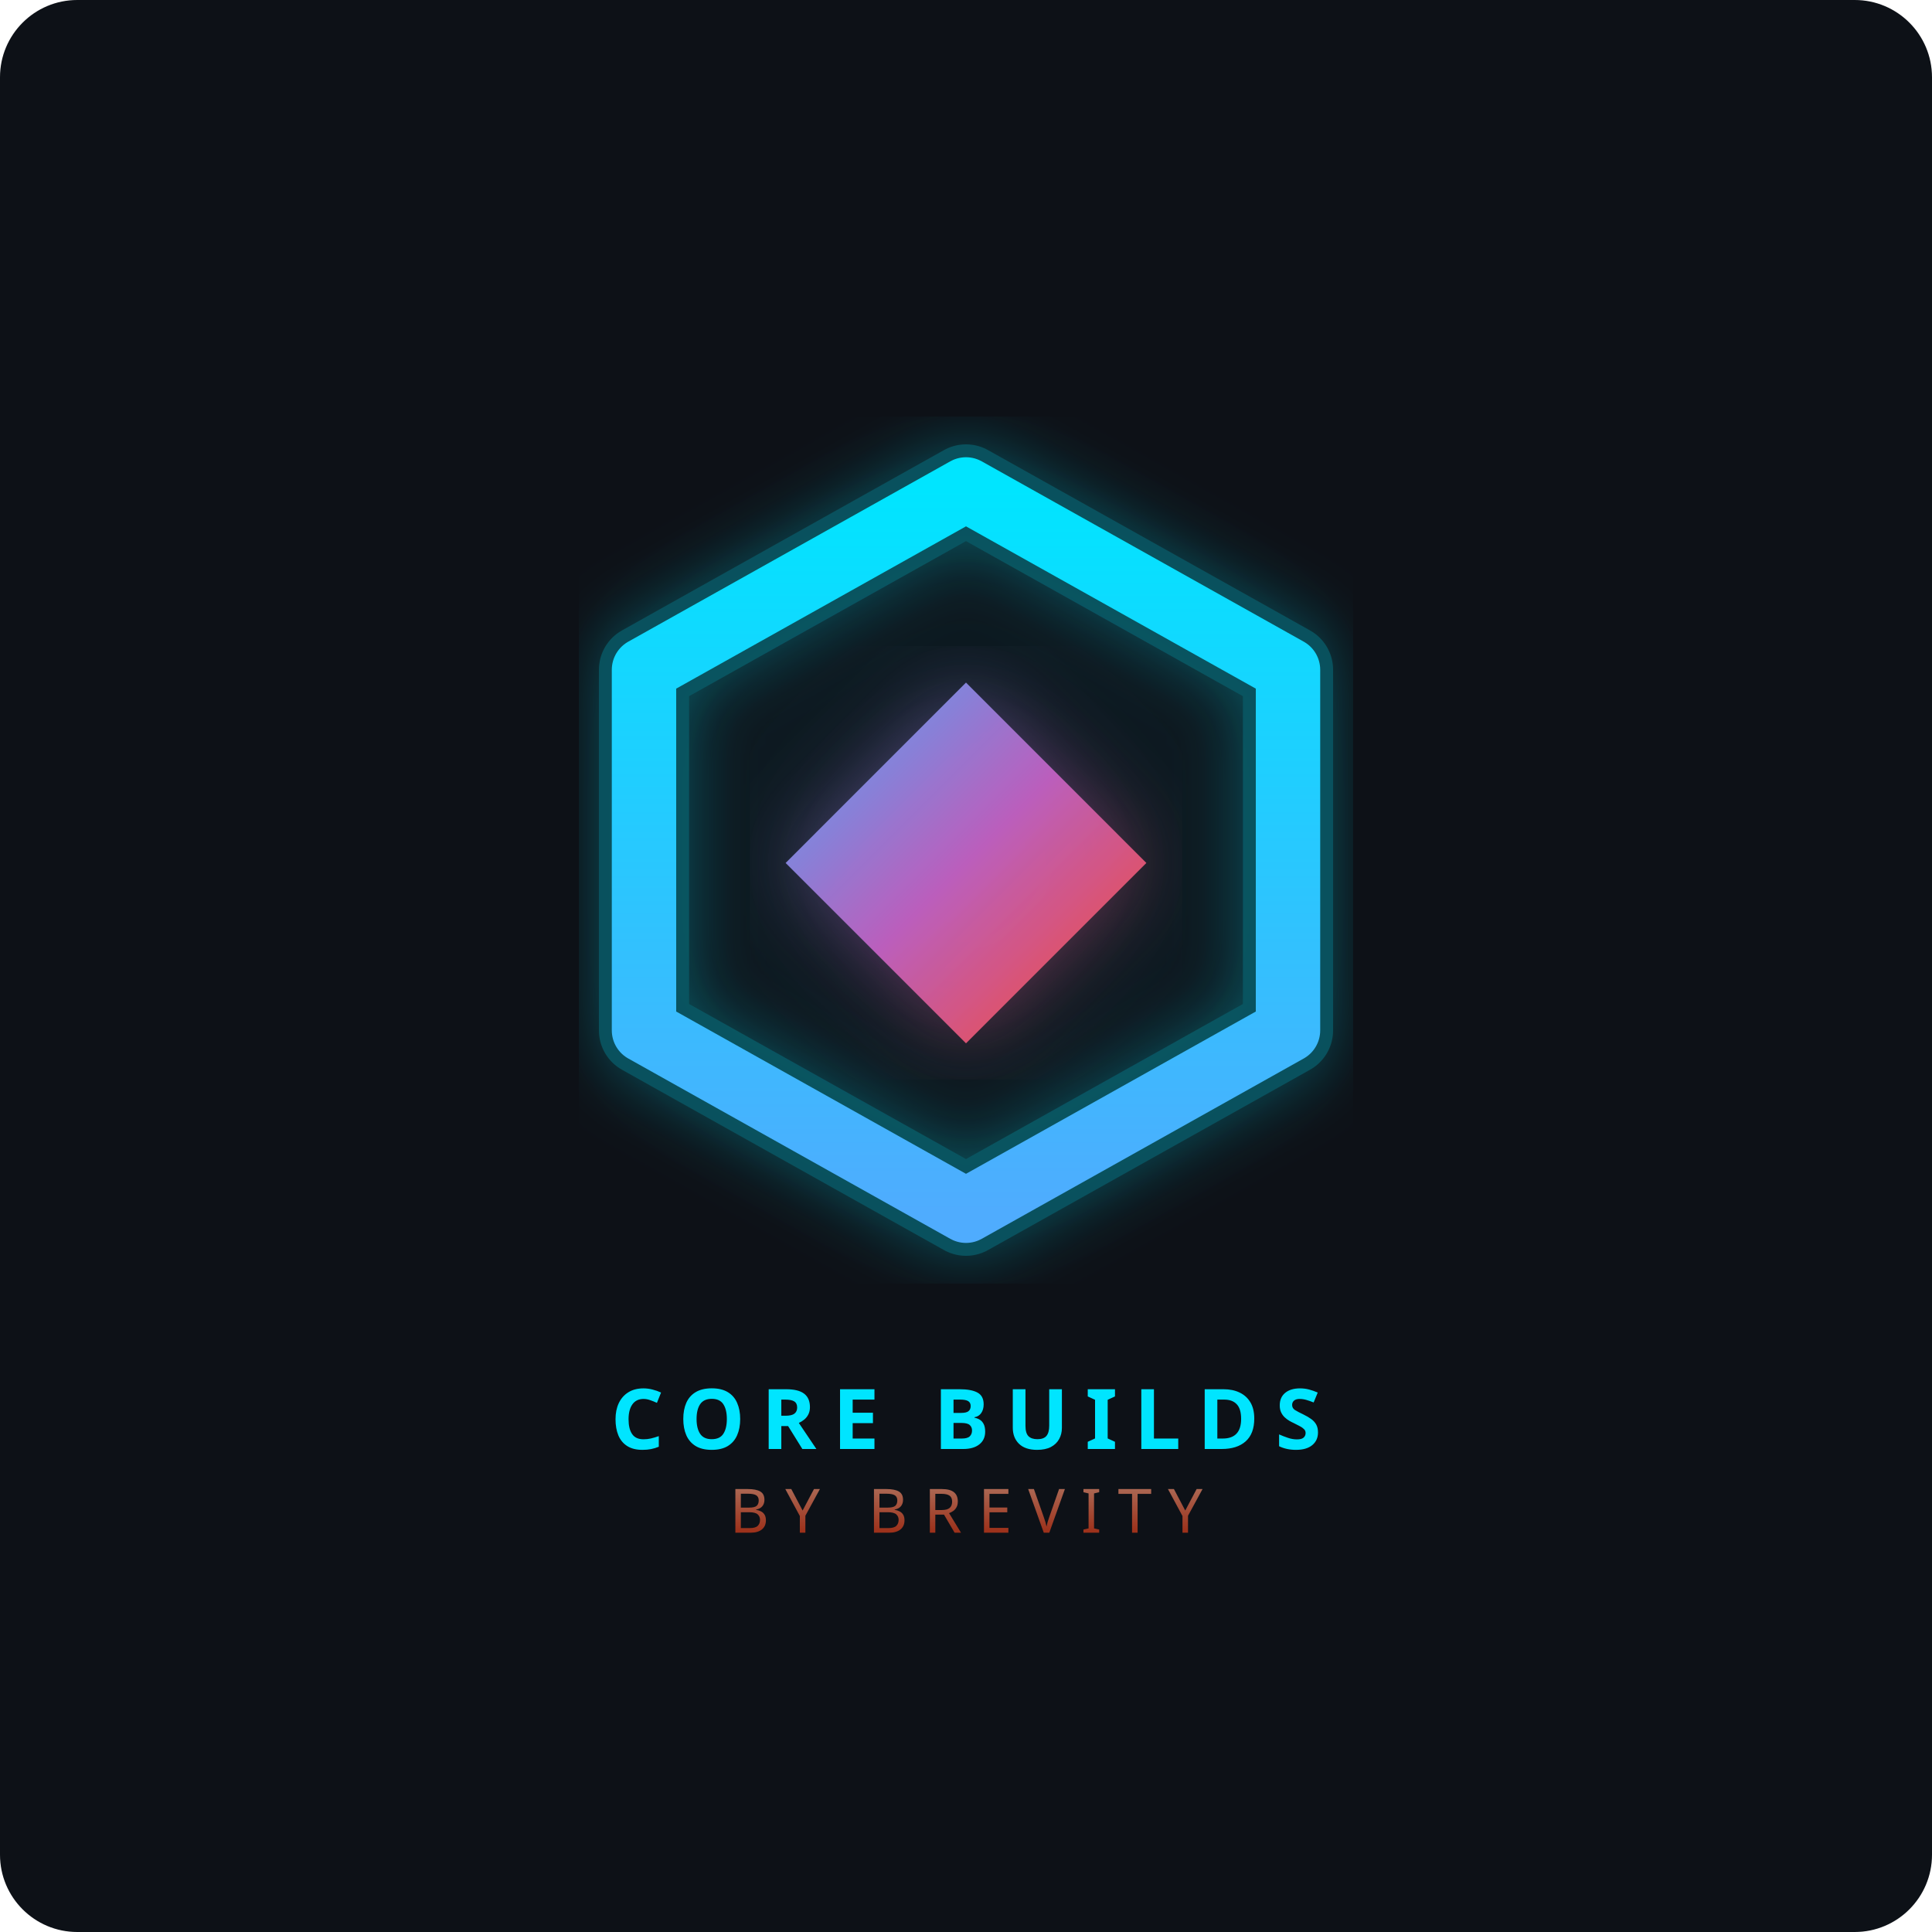
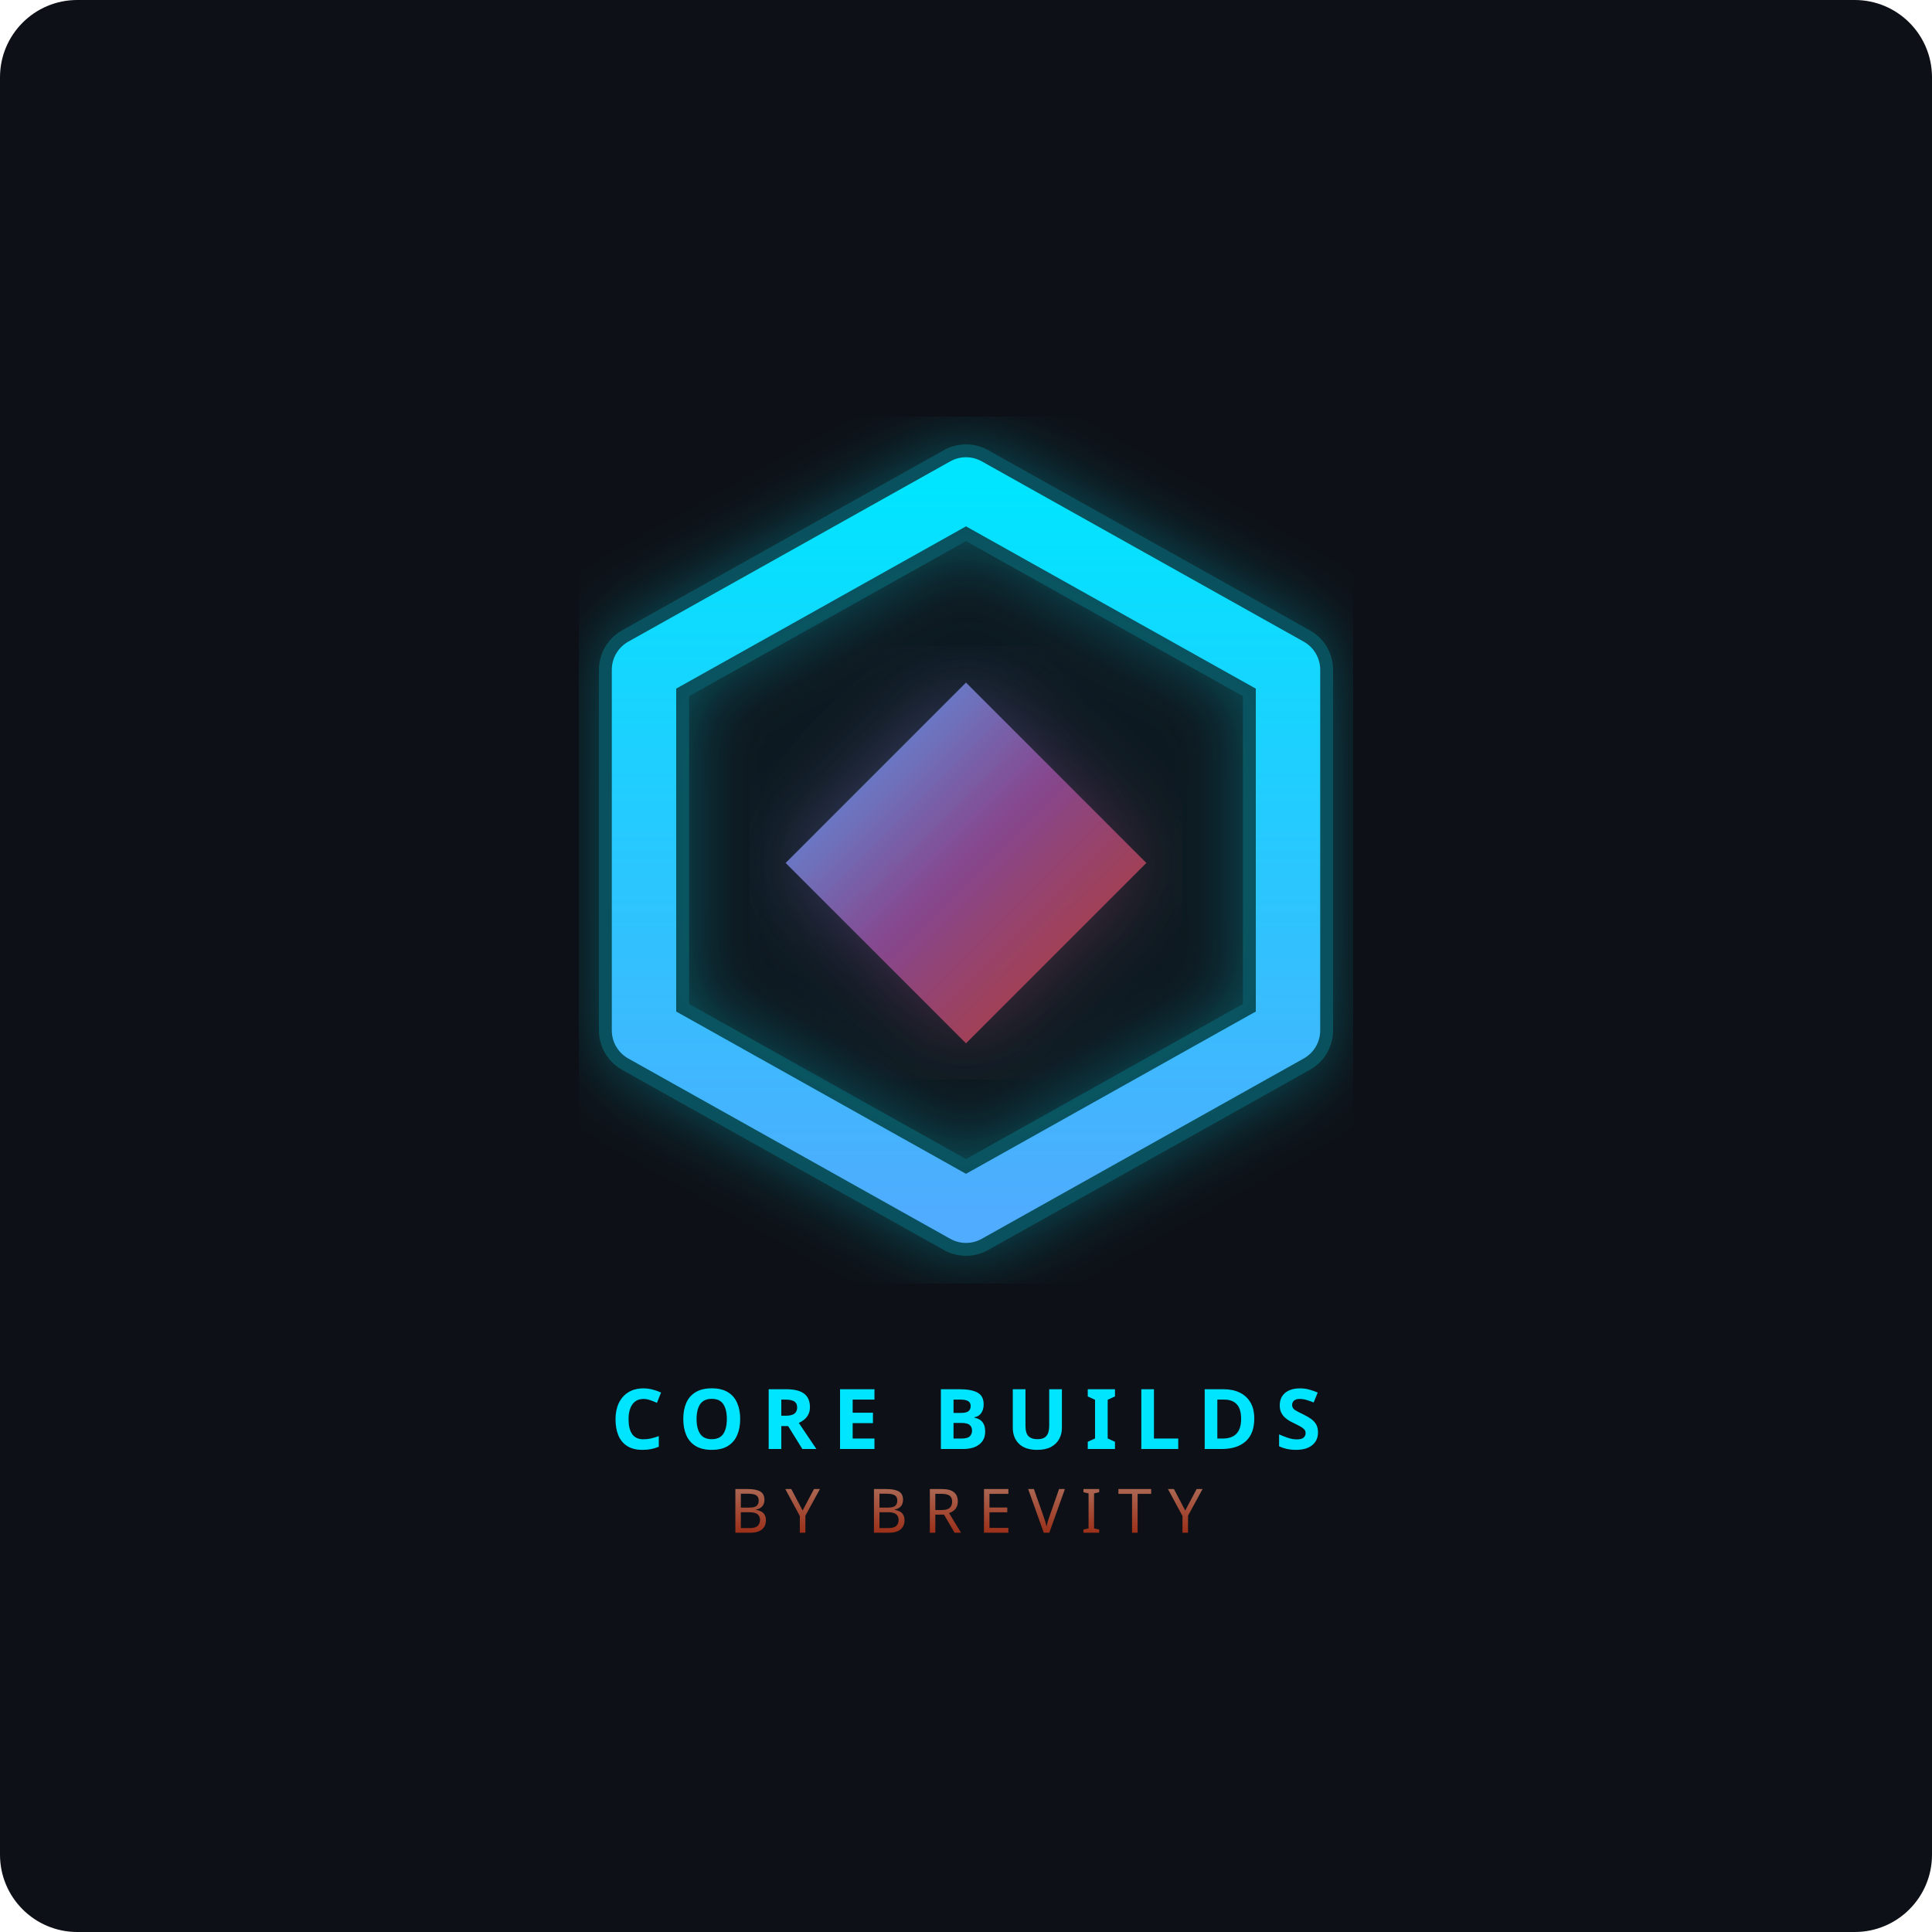
<svg xmlns="http://www.w3.org/2000/svg" viewBox="0 0 600 600" width="600" height="600">
  <defs>
    <linearGradient id="hexGrad" x1="50%" y1="0%" x2="50%" y2="100%">
      <stop offset="0%" stop-color="#00e5ff" />
      <stop offset="100%" stop-color="#4facfe" />
    </linearGradient>
    <linearGradient id="diamGrad" x1="0%" y1="0%" x2="100%" y2="100%">
      <stop offset="0%" stop-color="#4facfe" />
-       <stop offset="50%" stop-color="#c060c0" />
-       <stop offset="100%" stop-color="#ff4b2b" />
+       <stop offset="50%" stop-color="#8a4890" />
+       <stop offset="100%" stop-color="#c03a20" />
    </linearGradient>
    <linearGradient id="orangeGrad" x1="50%" y1="0%" x2="50%" y2="100%">
      <stop offset="0%" stop-color="#ff9472" />
      <stop offset="100%" stop-color="#e8401a" />
    </linearGradient>
    <filter id="hexGlow">
      <feGaussianBlur stdDeviation="10" result="blur" />
      <feComposite in="SourceGraphic" in2="blur" operator="over" />
    </filter>
    <filter id="diamGlow">
      <feGaussianBlur stdDeviation="12" result="blur" />
      <feComposite in="SourceGraphic" in2="blur" operator="over" />
    </filter>
    <filter id="softGlow">
      <feGaussianBlur stdDeviation="20" />
    </filter>
  </defs>
  <rect width="600" height="600" fill="#0d1117" rx="24" />
  <polygon points="300,152 400,208 400,320 300,376 200,320 200,208" fill="#00e5ff" opacity="0.04" filter="url(#softGlow)" />
-   <polygon points="300,212 356,268 300,324 244,268" fill="#c060c0" opacity="0.08" filter="url(#softGlow)" />
+   <polygon points="300,212 356,268 300,324 244,268" fill="#8a4890" opacity="0.08" filter="url(#softGlow)" />
  <polygon points="300,152 400,208 400,320 300,376 200,320 200,208" fill="none" stroke="#00e5ff" stroke-width="28" stroke-linejoin="round" opacity="0.3" filter="url(#hexGlow)" />
  <polygon points="300,152 400,208 400,320 300,376 200,320 200,208" fill="none" stroke="url(#hexGrad)" stroke-width="20" stroke-linejoin="round" />
  <polygon points="300,212 356,268 300,324 244,268" fill="url(#diamGrad)" opacity="0.4" filter="url(#diamGlow)" />
  <polygon points="300,212 356,268 300,324 244,268" fill="url(#diamGrad)" opacity="0.95" />
  <text x="300" y="450" font-family="'Segoe UI', system-ui, -apple-system, sans-serif" font-size="26" font-weight="600" letter-spacing="5" fill="#00e5ff" text-anchor="middle">CORE BUILDS</text>
  <text x="300" y="476" font-family="'Segoe UI', system-ui, -apple-system, sans-serif" font-size="19" font-weight="300" letter-spacing="5" fill="url(#orangeGrad)" text-anchor="middle" opacity="0.65">BY BREVITY</text>
</svg>
